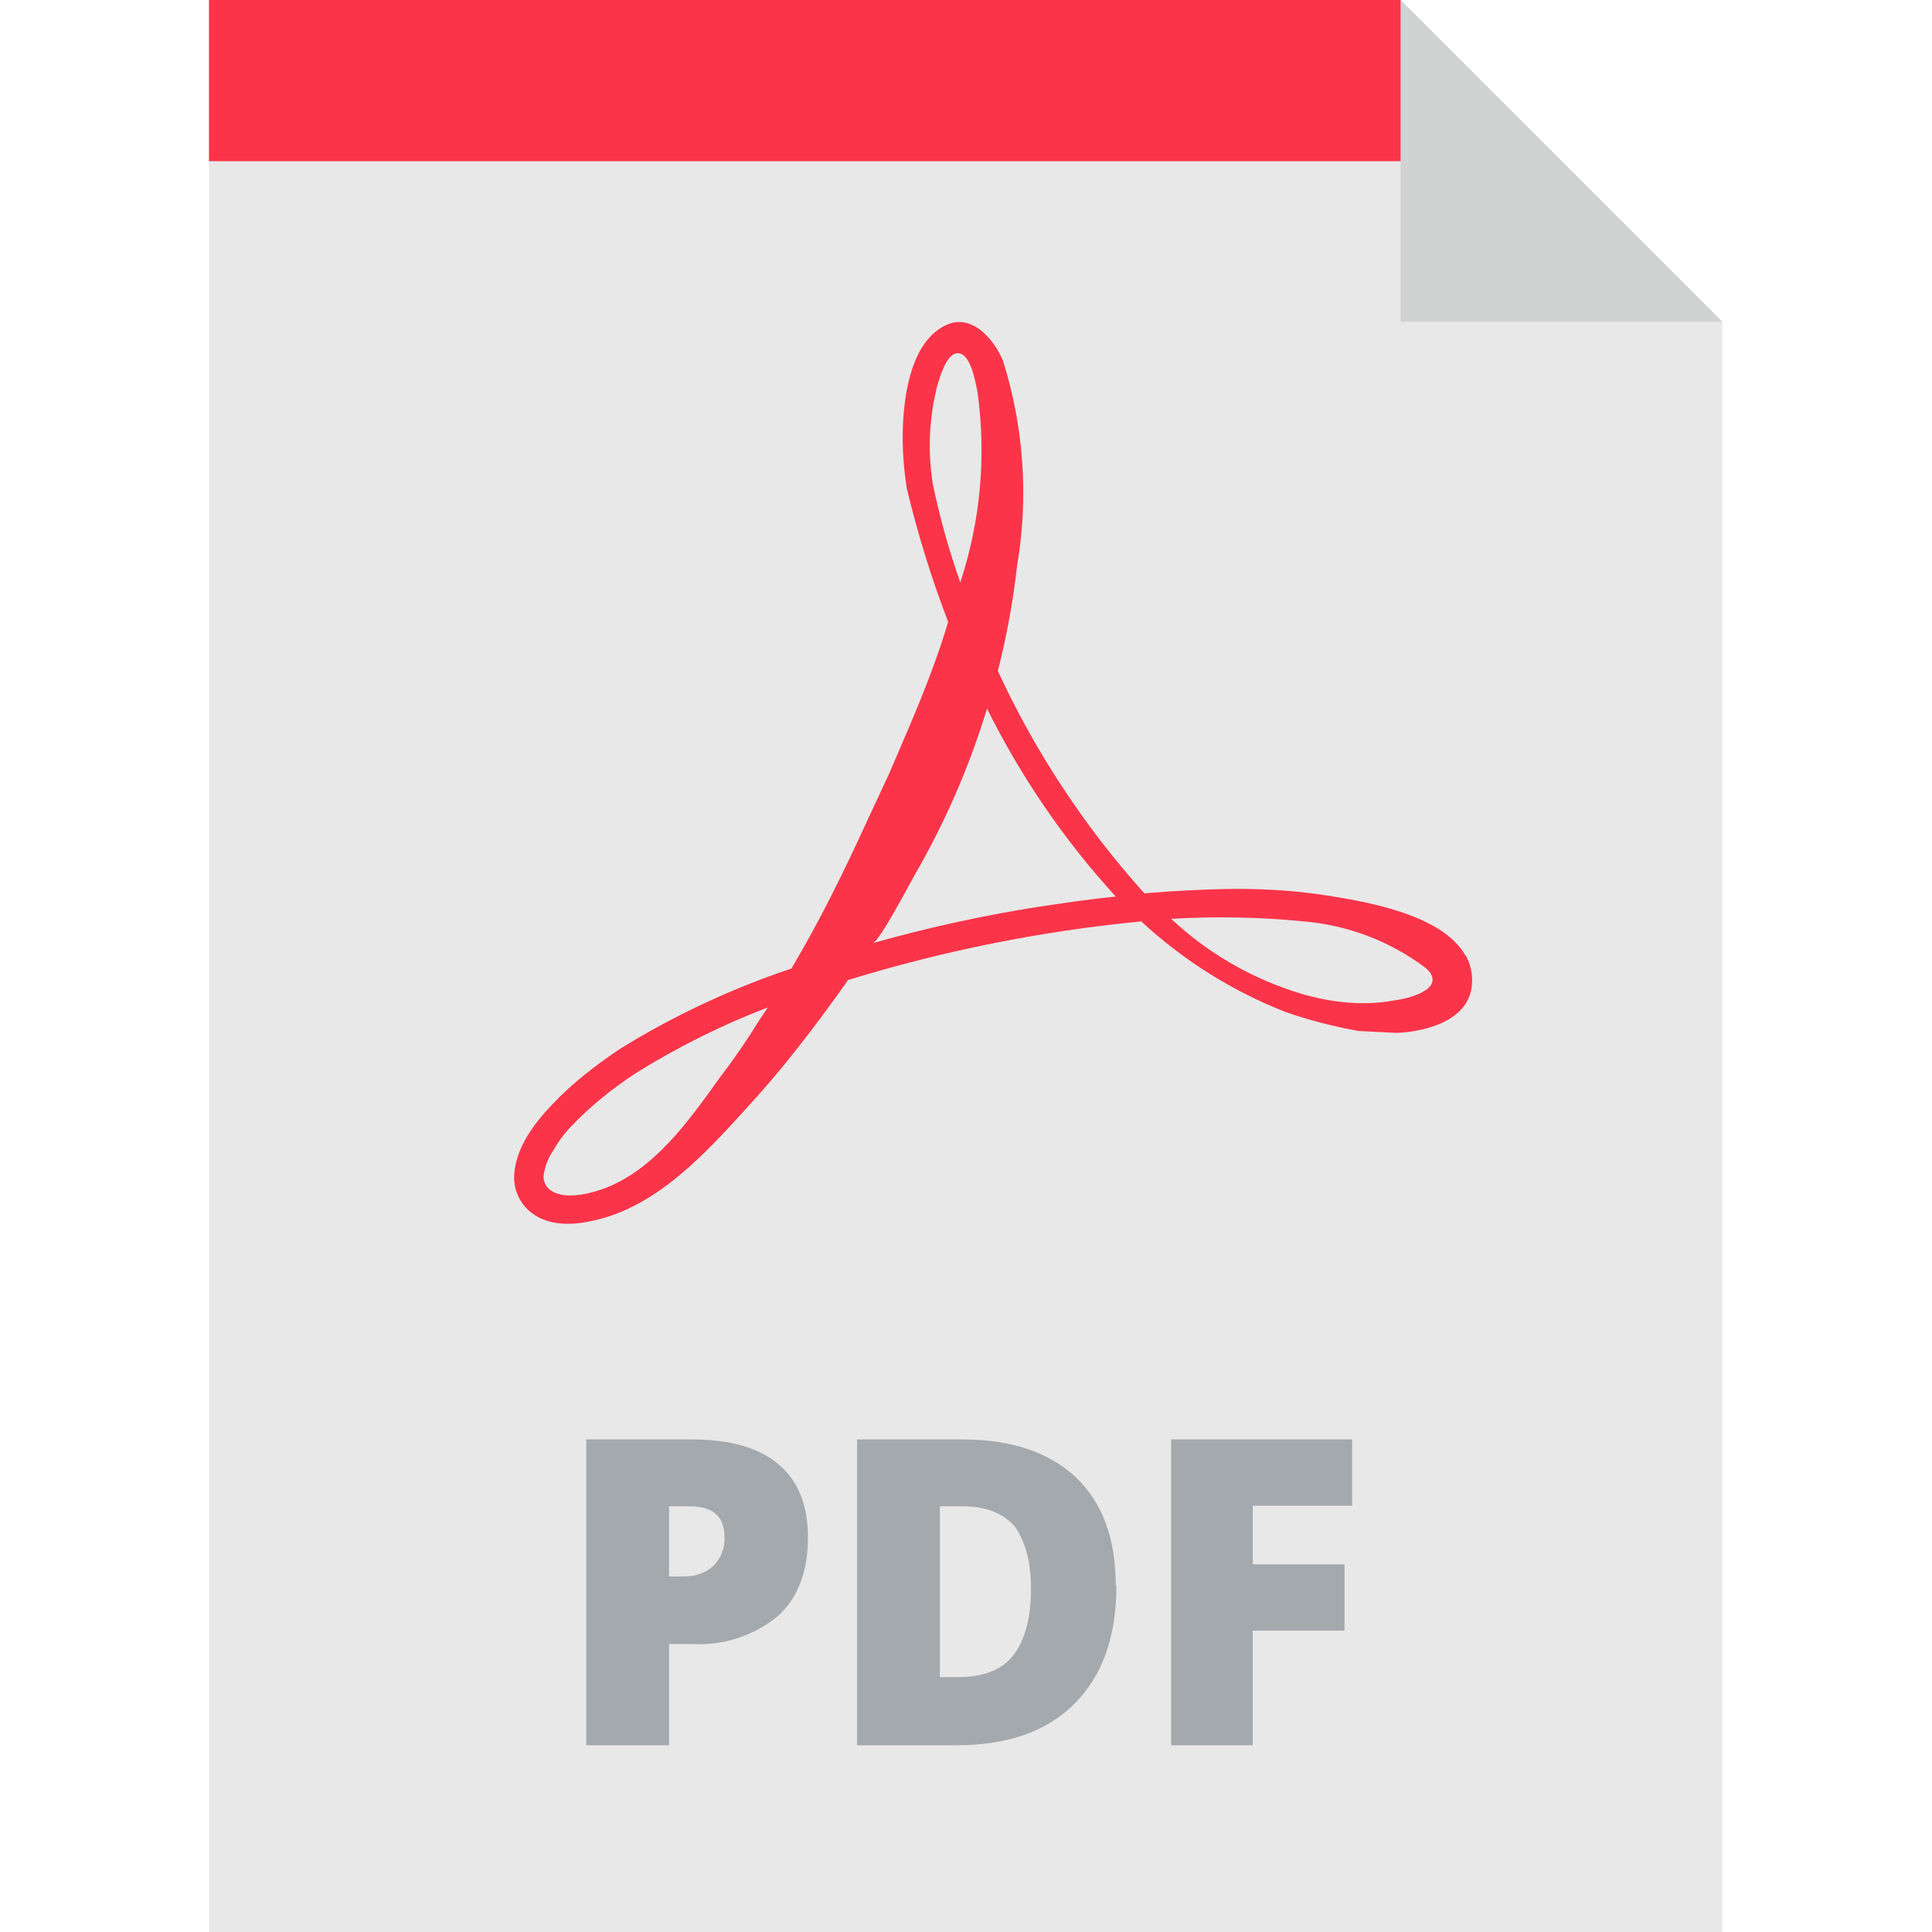
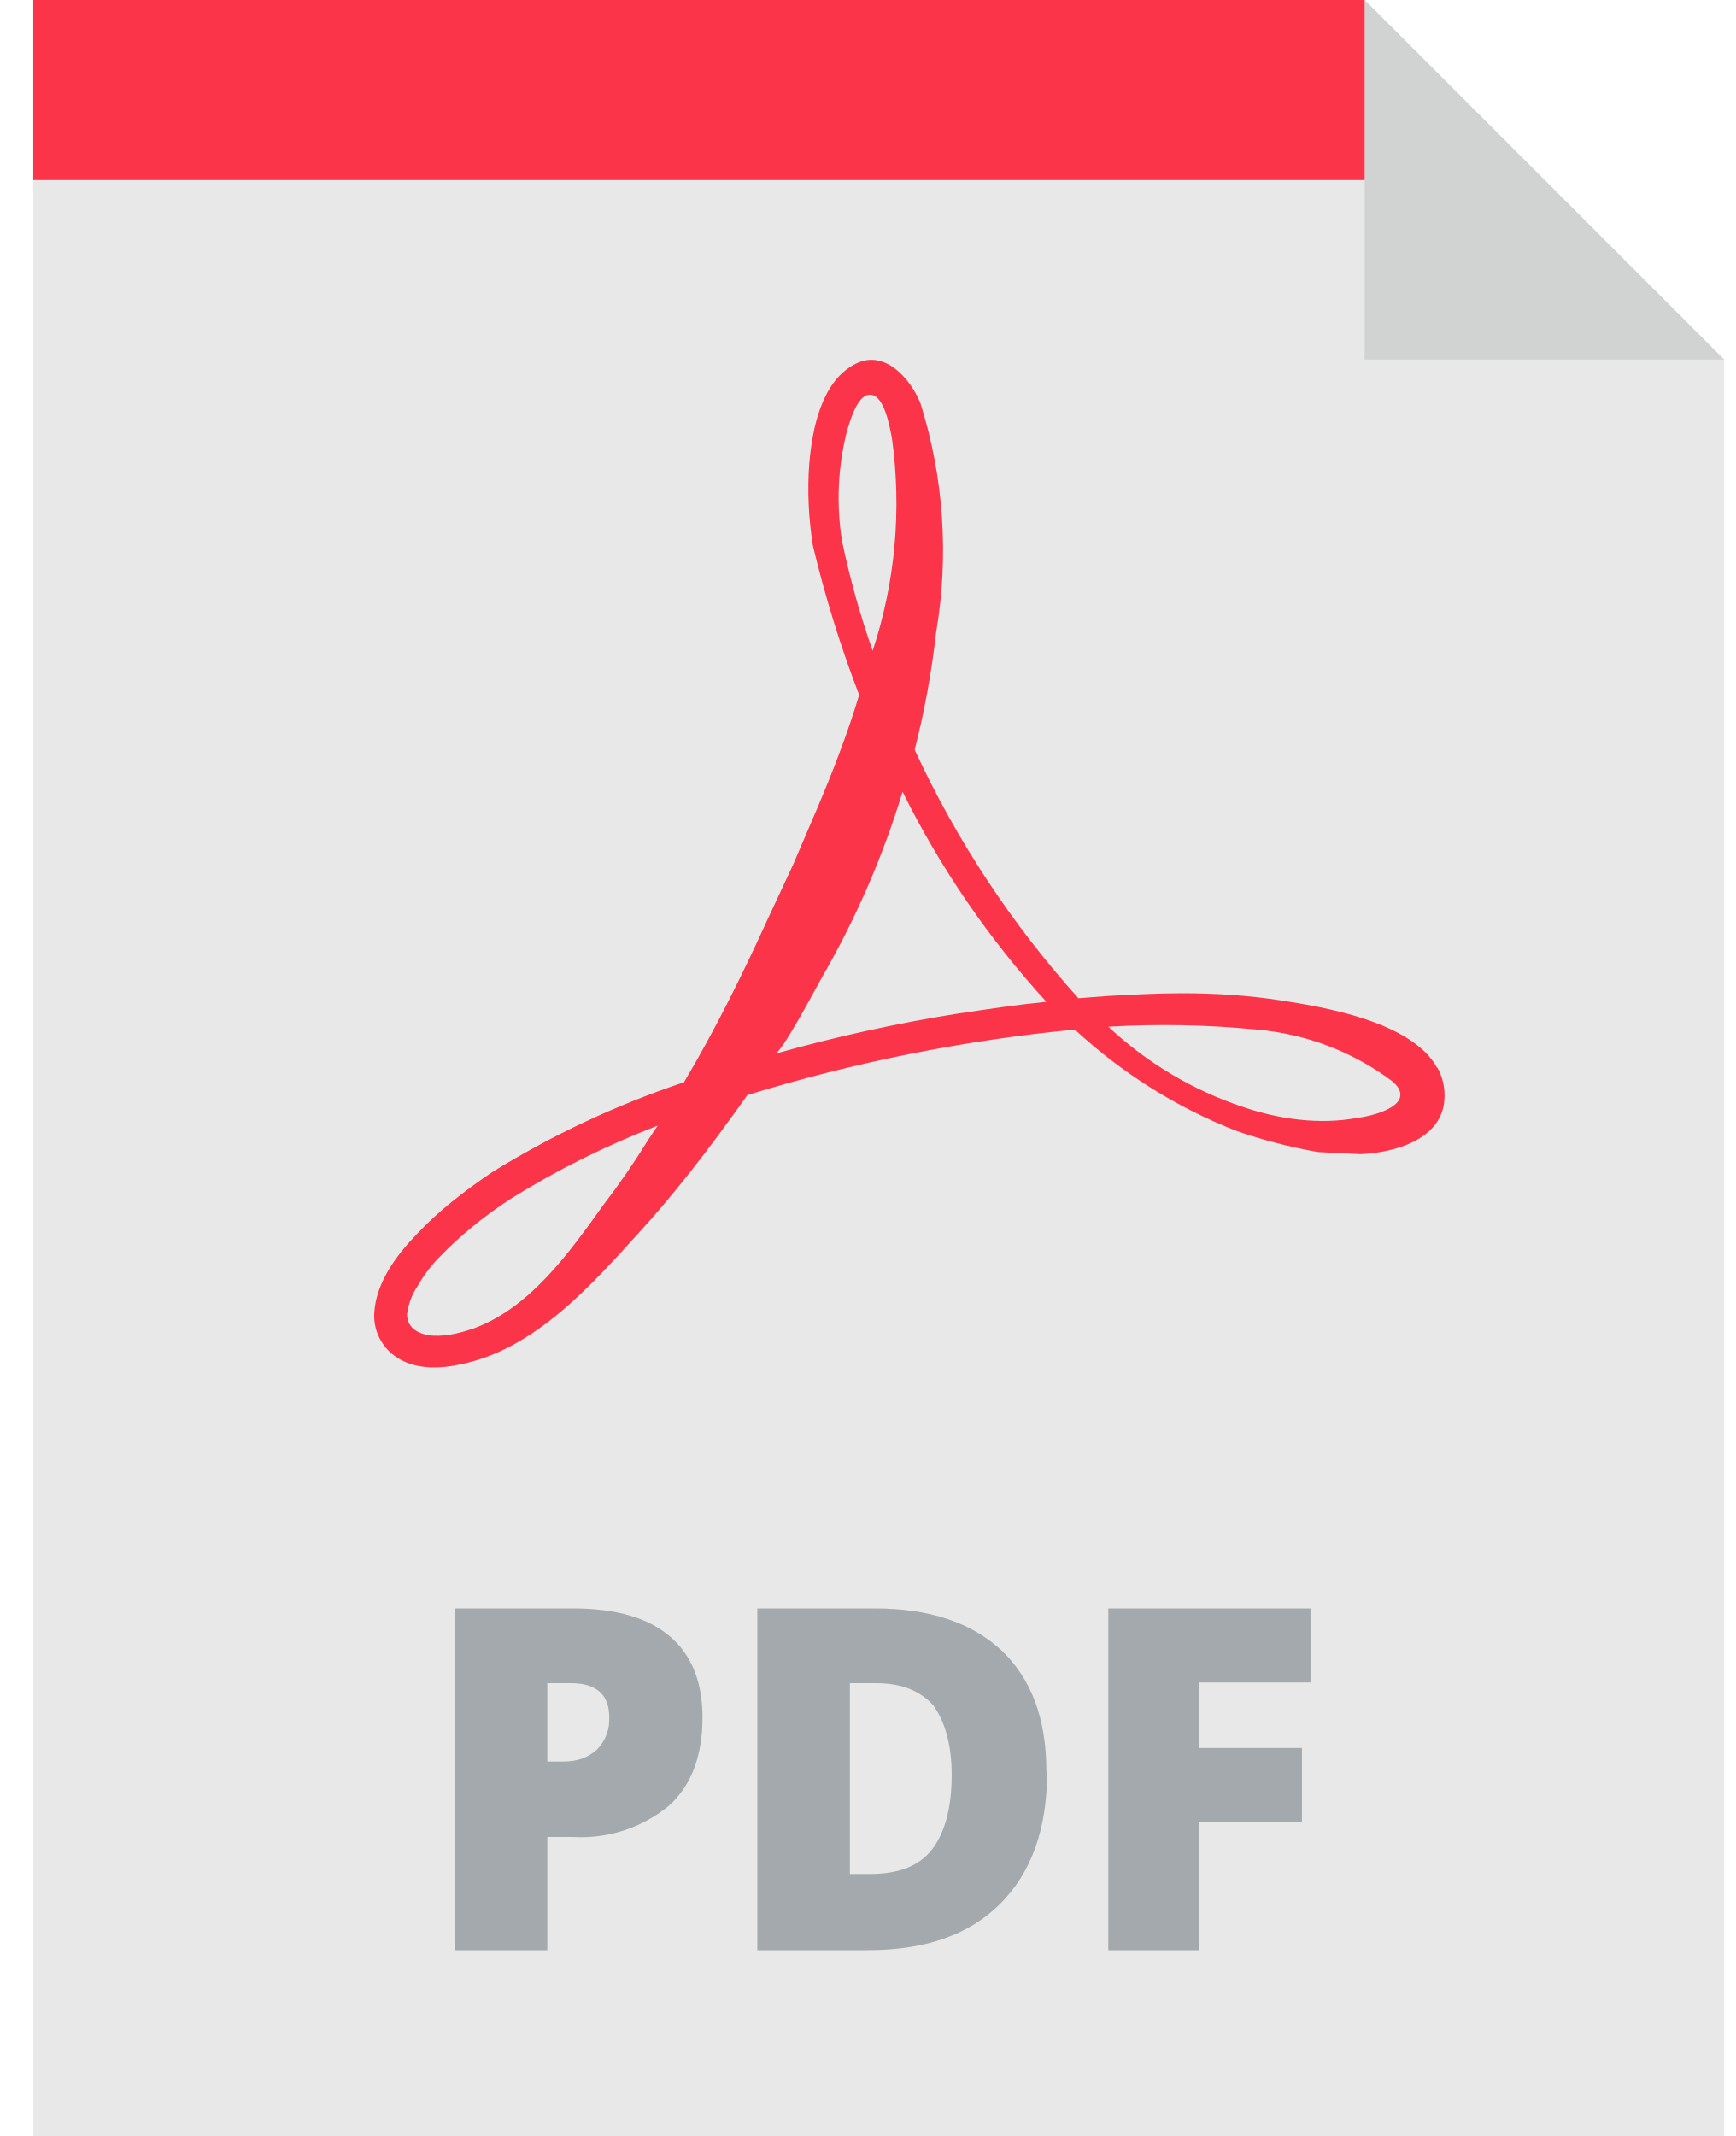
- <svg xmlns="http://www.w3.org/2000/svg" xml:space="preserve" width="32" height="32" viewBox="0 0 303.2 303.2">
+ <svg xmlns="http://www.w3.org/2000/svg" xml:space="preserve" width="26" height="32" viewBox="30 0 240 300">
  <path fill="#e8e8e8" d="M219.8 0h-187v303.2h237.5V50.5z" />
  <path fill="#fb3449" d="M230 150c-3.6-6.6-16.2-8.6-22-9.5-4.5-.7-9.2-1-13.8-1-3.6 0-7.2.2-10.7.4l-3.9.3a139.7 139.7 0 0 1-23-34.9 121 121 0 0 0 3-16.4 68.8 68.8 0 0 0-2.2-32.3c-1.4-3.4-5-7.6-9.1-5.5-4.8 2.4-6.1 9.2-6.5 14-.3 3.8-.1 7.7.5 11.5a165.3 165.3 0 0 0 6.5 21c-.8 2.7-1.7 5.3-2.6 7.7-2.1 5.7-4.5 11-6.7 16.2L136 129c-3.6 7.9-7.4 15.6-11.8 23a129 129 0 0 0-26.9 12.6c-4 2.7-7.6 5.5-10.6 8.7-2.8 2.9-5.7 6.7-6 11a7 7 0 0 0 2.8 6.1c2.7 2 6.3 1.9 9.4 1.2 10.3-2.1 18.2-11 24.9-18.4 4.6-5 9.8-11.6 15.3-19.4a232.6 232.6 0 0 1 46-9.2 72 72 0 0 0 22.6 14.2c3.7 1.3 7.6 2.3 11.5 3l6 .3c4.7-.2 11.4-2 11.8-7.6a8 8 0 0 0-1-4.6zm-110.9 10.2a107 107 0 0 1-6.2 9c-4.8 6.7-10.3 14.5-18.3 17.4-1.5.5-3.5 1.1-5.6 1-1.9-.1-3.7-1-3.7-3a9 9 0 0 1 1.5-4c.9-1.6 2-3 3.2-4.2 2.7-2.8 6-5.5 9.8-8a121 121 0 0 1 20.7-10.3l-1.4 2.1zM146.4 76a38.2 38.2 0 0 1 .7-15.5c.4-1.3 1.3-4.5 2.8-5 2.4-.7 3.2 4.6 3.5 6a66.1 66.1 0 0 1-2.7 29.9 121.2 121.2 0 0 1-4.3-15.4zm16.6 66.3a225 225 0 0 0-26 5.7c1-.3 5.5-8.8 6.5-10.6 4.8-8.3 8.6-17 11.4-26.2a128 128 0 0 0 20.2 29.5c-4 .4-8.1 1-12 1.6zm61.8 11.7c-.3 1.8-4.2 2.8-6 3-5.3 1-11 .2-16-1.5a51.4 51.4 0 0 1-19-11.3 131.7 131.7 0 0 1 20.8.4 37 37 0 0 1 19 7.2c1 .8 1.3 1.5 1.2 2.2zm2.8-128.7H32.8V0h187z" />
  <path fill="#a4a9ad" d="M126.8 241.2c0 5.3-1.5 9.5-4.7 12.4a19.4 19.4 0 0 1-13.5 4.4H105v15.9H92v-48h16.6c6 0 10.6 1.3 13.7 4 3 2.6 4.5 6.4 4.5 11.3zm-21.8 6.2h2.3c2 0 3.5-.6 4.7-1.7a6 6 0 0 0 1.7-4.5c0-3.2-1.8-4.8-5.4-4.8H105v11zm70.2 1.5c0 8-2.2 14.1-6.6 18.5s-10.6 6.5-18.6 6.5h-15.5v-48H151c7.7 0 13.6 2 17.8 5.9 4.2 4 6.3 9.6 6.3 17zm-13.4.4c0-4.4-1-7.6-2.6-9.8-1.8-2-4.4-3.1-8-3.1h-3.7v26.8h2.8c4 0 6.9-1.1 8.7-3.4 1.8-2.3 2.8-5.8 2.8-10.5zm34.8 24.6h-12.8v-48h28.4v10.4h-15.6v9.2H211v10.4h-14.4v18z" />
  <path fill="#d1d3d3" d="M219.8 50.5h50.5L219.8 0z" />
</svg>
